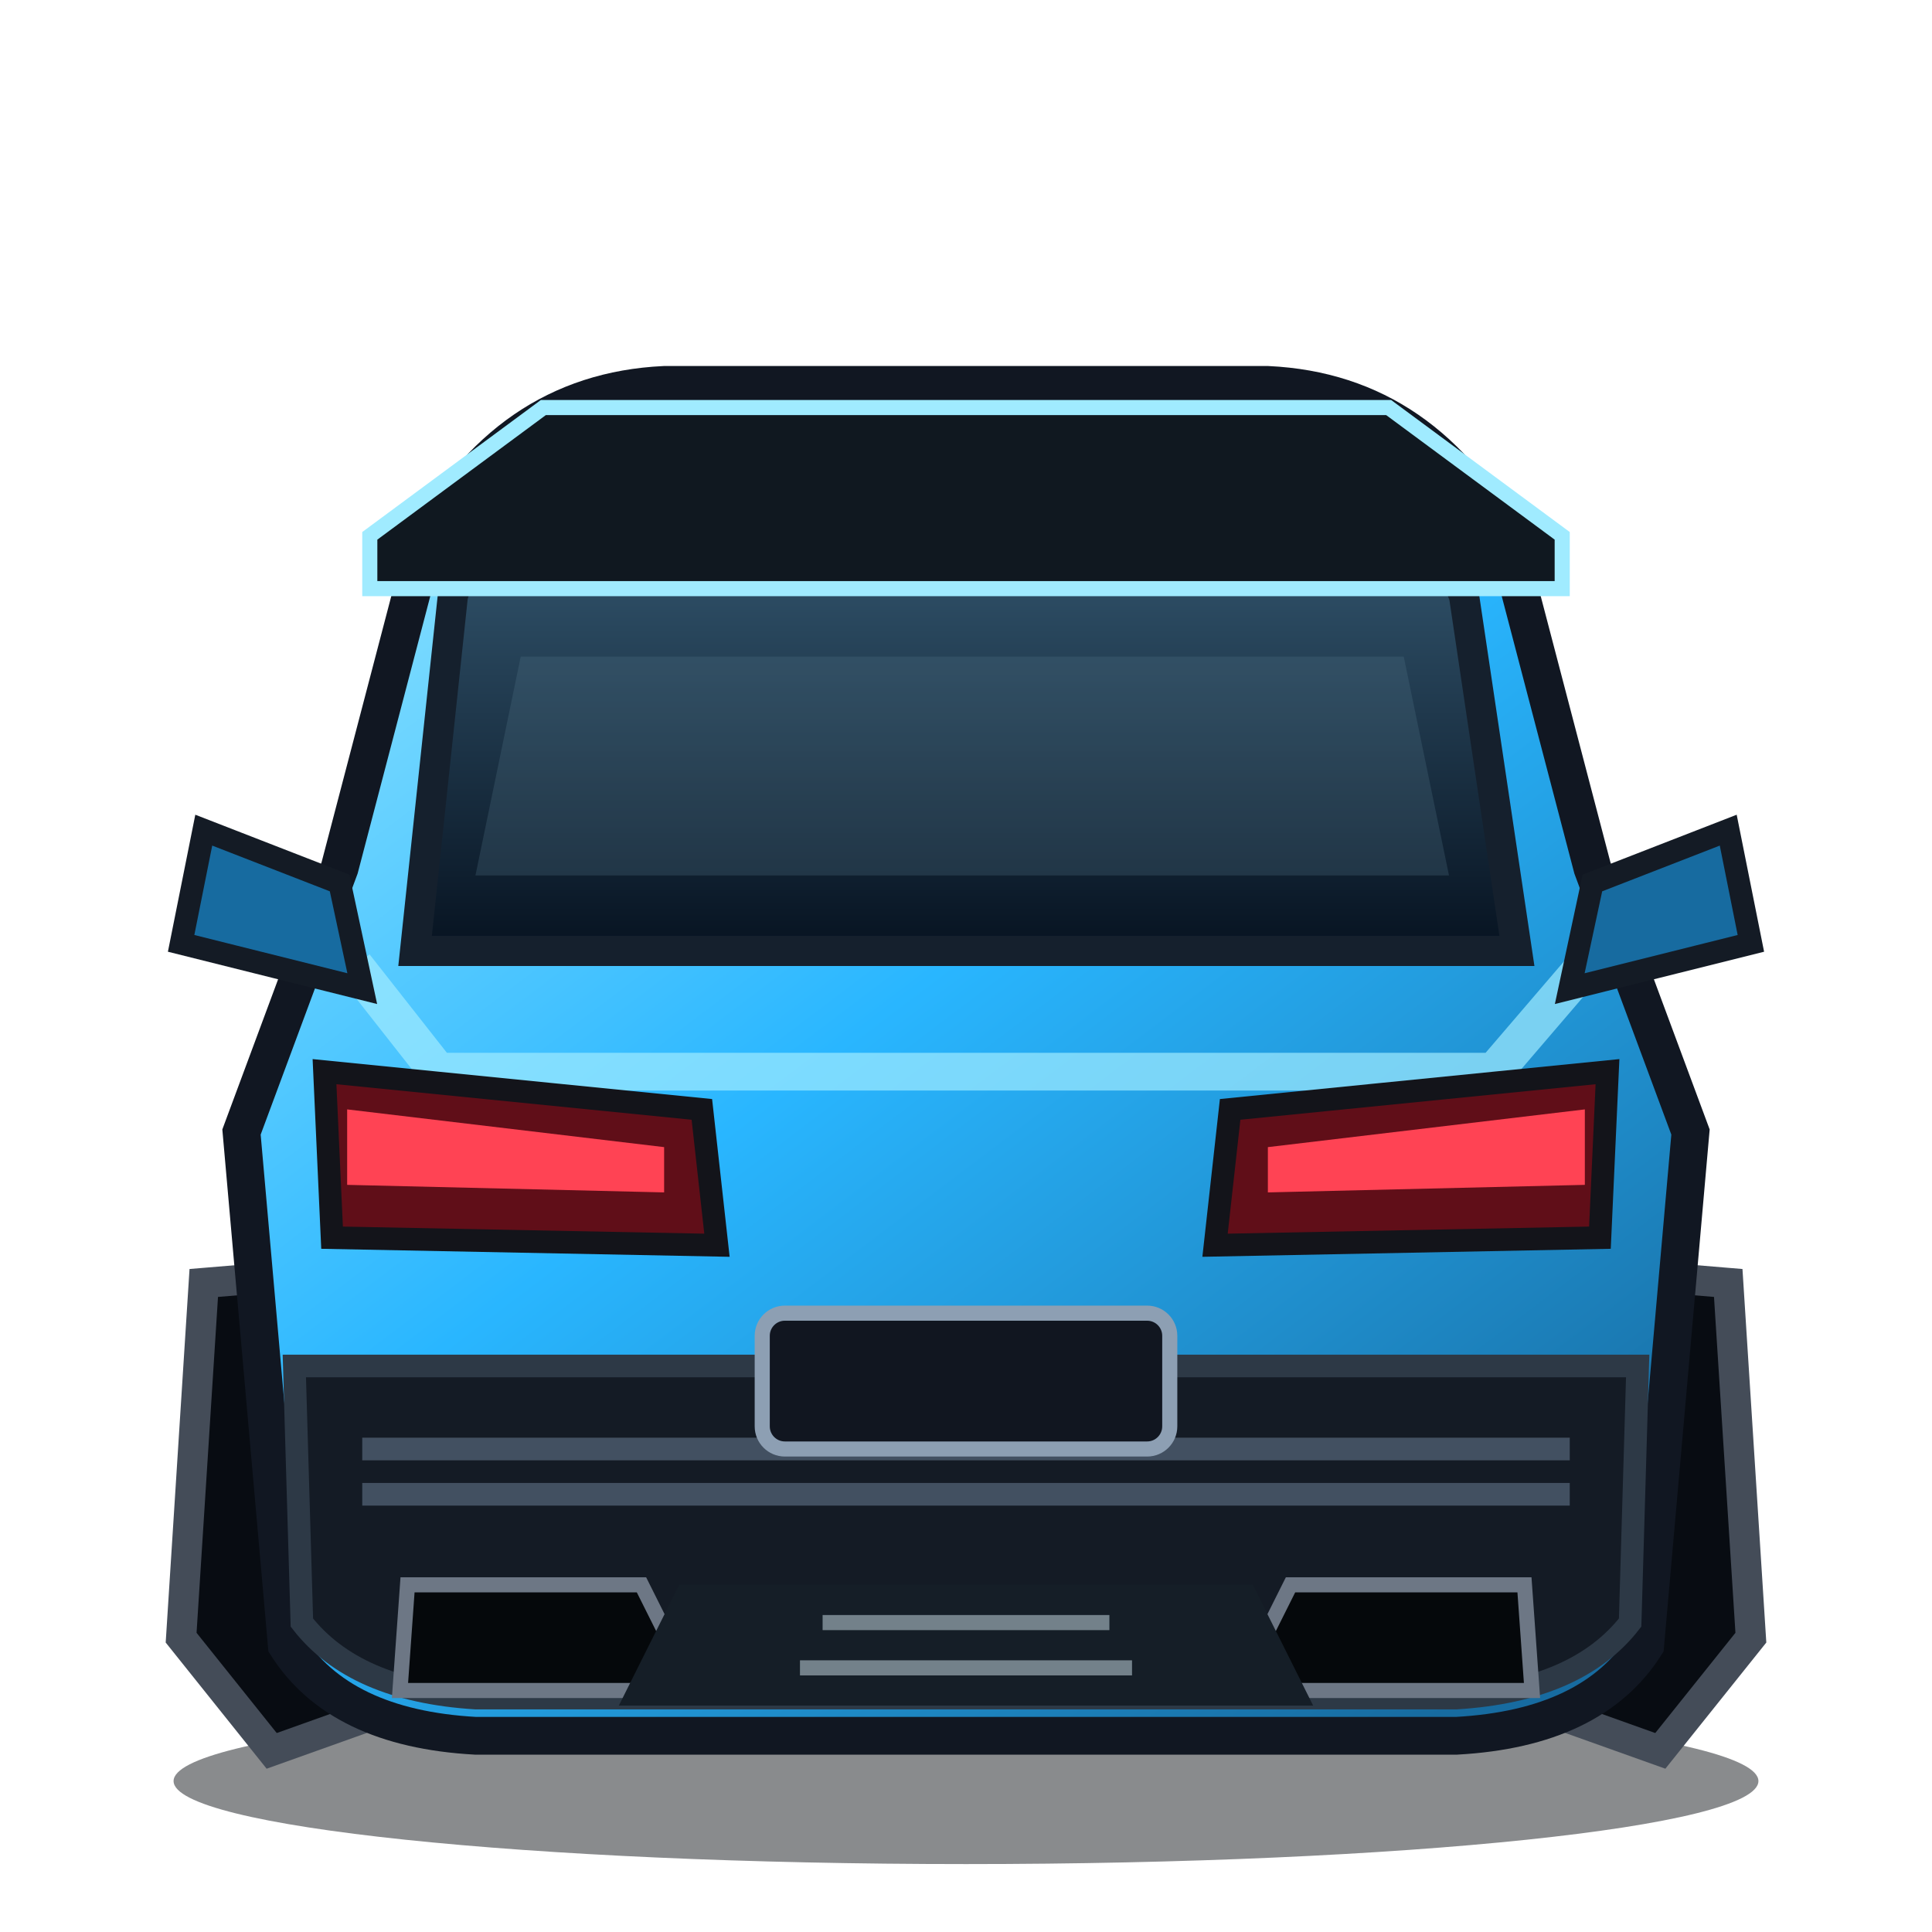
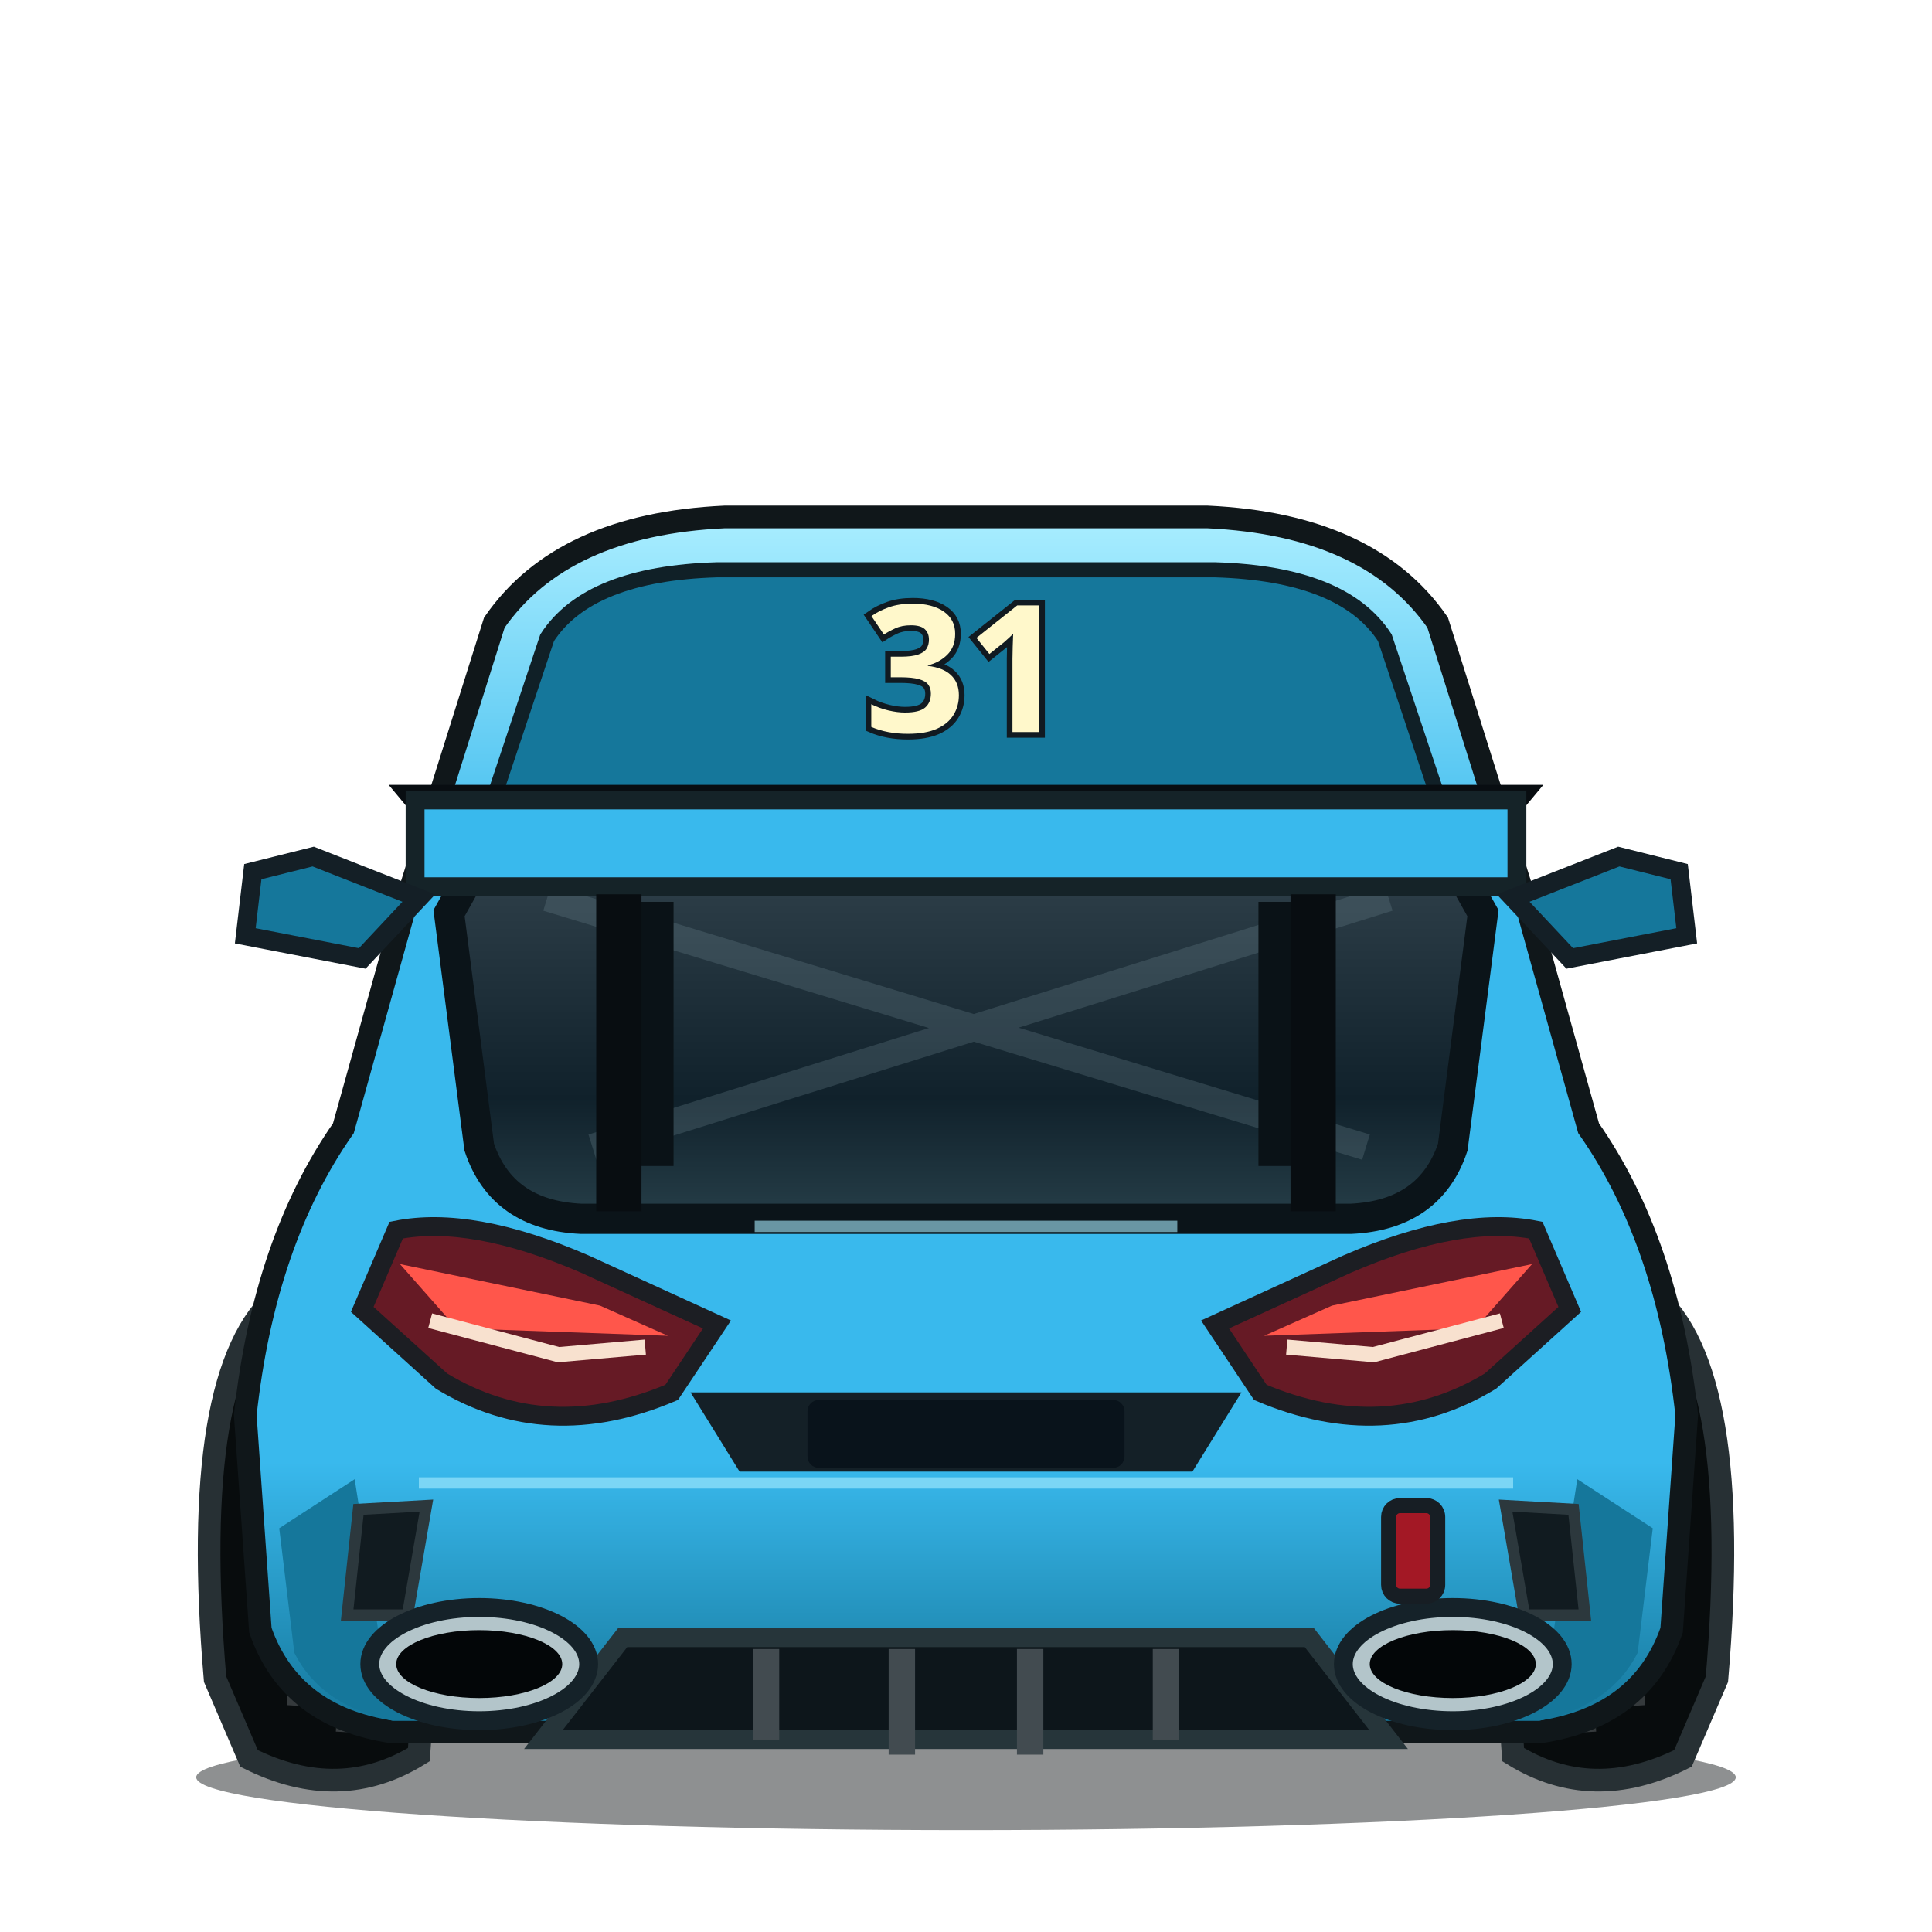
- <svg xmlns="http://www.w3.org/2000/svg" width="256" height="256" viewBox="0 0 256 256">
+ <svg xmlns="http://www.w3.org/2000/svg" width="512" height="512" viewBox="0 0 512 512">
  <defs>
-     <linearGradient id="paint" x2=".8" y2="1">
-       <stop stop-color="#a0ebff" />
-       <stop offset=".5" stop-color="#29b6ff" />
-       <stop offset="1" stop-color="#176ba0" />
+     <linearGradient id="paint" x2="0" y2="1">
+       <stop stop-color="#a8edff" />
+       <stop offset=".3" stop-color="#39b9ed" />
+       <stop offset=".78" stop-color="#39b9ed" />
+       <stop offset="1" stop-color="#15779b" />
    </linearGradient>
    <linearGradient id="glass" x2="0" y2="1">
-       <stop stop-color="#385e78" />
-       <stop offset="1" stop-color="#071321" />
+       <stop stop-color="#354650" />
+       <stop offset=".7" stop-color="#10212b" />
+       <stop offset="1" stop-color="#263e48" />
    </linearGradient>
  </defs>
-   <ellipse cx="128" cy="236" rx="105" ry="11" fill="#090c11" opacity=".48" />
-   <path d="M27 170 24 217 36 232 50 227 51 168 Z M229 170 232 217 220 232 206 227 205 168Z" fill="#080c12" stroke="#444c58" stroke-width="4" />
-   <path d="M45 115 56 73 Q67 52 88 51 H168 Q189 52 200 73 L211 115 224 150 218 218 Q211 229 193 230 H63 Q45 229 38 218 L32 150Z" fill="url(#paint)" stroke="#111722" stroke-width="5" />
-   <path d="M60 79 Q64 64 88 63 H168 Q189 65 194 79 L201 126 H55Z" fill="url(#glass)" stroke="#15202d" stroke-width="4" />
-   <path d="M69 87 H186 L192 116 H63Z" fill="#55788b" opacity=".26" />
-   <path d="M47 128 58 142 H198 L210 128" fill="none" stroke="#a0ebff" stroke-width="5" opacity=".7" />
-   <path d="M43 142 93 147 95 165 44 164Z M213 142 163 147 161 165 212 164Z" fill="#600e18" stroke="#13141a" stroke-width="3" />
-   <path d="M46 147 88 152 88 158 46 157Z M210 147 168 152 168 158 210 157Z" fill="#ff4354" />
-   <path d="M39 181 H217 L216 215 Q209 224 193 225 H63 Q47 224 40 215Z" fill="#141b25" stroke="#2d3946" stroke-width="3" />
-   <path d="M48 192 H208 M48 198 H208" stroke="#56677a" stroke-width="3" opacity=".7" />
-   <rect x="101" y="174" width="54" height="18" rx="3" fill="#111620" stroke="#8d9fb3" stroke-width="2" />
-   <path d="M54 210 H85 L92 224 H53Z M202 210 H171 L164 224 H203Z" fill="#05080b" stroke="#6d7785" stroke-width="2" />
-   <path d="M90 210 H166 L174 226 H82Z" fill="#151e27" />
-   <path d="M109 215 H147 M106 221 H150" stroke="#73818a" stroke-width="2" />
-   <path d="M49 71 72 54 H184 L207 71 V78 H49Z" fill="#101820" stroke="#a0ebff" stroke-width="2" />
-   <path d="M45 117 27 110 24 125 48 131Z M211 117 229 110 232 125 208 131Z" fill="#176ba0" stroke="#141b25" stroke-width="3" />
+   <ellipse cx="256" cy="471" rx="204" ry="14" fill="#05090a" opacity=".45" />
+   <path d="M74 343Q50 363 57 445L66 466Q90 478 111 465L119 352ZM438 343Q462 363 455 445L446 466Q422 478 401 465L393 352Z" fill="#080c0d" stroke="#273034" stroke-width="6" />
+   <path d="M84 358 78 452M96 360 91 459M428 358 434 452M416 360 421 459" stroke="#353a3c" stroke-width="4" />
+   <path d="M91 299 108 238 131 165Q149 139 192 137H320Q363 139 381 165L404 238 421 299Q442 329 447 375L443 432Q435 455 408 459H104Q77 455 69 432L65 375Q70 329 91 299Z" fill="url(#paint)" stroke="#10171a" stroke-width="6" />
+   <path d="M145 169Q156 152 190 151H322Q356 152 367 169L381 211H131Z" fill="#15779b" stroke="#102027" stroke-width="4" />
+   <text x="256" y="194" text-anchor="middle" font-family="sans-serif" font-size="47" font-weight="900" fill="#fff8cb" stroke="#111a21" stroke-width="3" paint-order="stroke">31</text>
+   <path d="M119 242 133 217H379L393 242 385 304Q379 322 358 323H154Q133 322 127 304Z" fill="url(#glass)" stroke="#0b1419" stroke-width="8" />
+   <path d="M145 238 362 304M368 238 157 304" stroke="#67818a" stroke-width="7" opacity=".3" />
+   <path d="M173 239V309M339 239V309" stroke="#0a1217" stroke-width="11" />
+   <path d="M113 220H399L409 208H103Z" fill="#080d11" />
+   <path d="M110 212H402V235H110Z" fill="#39b9ed" stroke="#152328" stroke-width="5" />
+   <path d="M164 237V321M348 237V321" stroke="#080d11" stroke-width="12" />
+   <path d="M111 238 83 227 67 231 65 248 96 254ZM401 238 429 227 445 231 447 248 416 254Z" fill="#15779b" stroke="#141f26" stroke-width="5" />
+   <path d="M105 326Q125 322 155 335L190 351 178 369Q145 383 117 366L96 347Z M407 326Q387 322 357 335L322 351 334 369Q367 383 395 366L416 347Z" fill="#661a25" stroke="#1c1e23" stroke-width="5" />
+   <path d="M106 335 159 346 177 354 121 352Z M406 335 353 346 335 354 391 352Z" fill="#ff564b" />
+   <path d="M114 350 148 359 171 357M398 350 364 359 341 357" fill="none" stroke="#f8e1cf" stroke-width="4" />
+   <path d="M183 369H329L316 390H196Z" fill="#142027" />
+   <rect x="214" y="371" width="84" height="18" rx="3" fill="#09131b" />
+   <path d="M94 392 101 437Q110 446 135 445H377Q402 446 411 437L418 392 438 405 434 438Q427 452 408 456H104Q85 452 78 438L74 405Z" fill="#15779b" />
+   <path d="M95 400 92 428 108 428 113 399Z M417 400 420 428 404 428 399 399Z" fill="#111b20" stroke="#2c383d" stroke-width="3" />
+   <path d="M165 434H347L368 461H144Z" fill="#0d161b" stroke="#26353a" stroke-width="5" />
+   <path d="M203 437V461M239 437V465M273 437V465M309 437V461" stroke="#424b50" stroke-width="7" />
+   <ellipse cx="127" cy="441" rx="29" ry="15" fill="#b3c5ca" stroke="#152229" stroke-width="5" />
+   <ellipse cx="127" cy="441" rx="22" ry="9" fill="#030608" />
+   <ellipse cx="385" cy="441" rx="29" ry="15" fill="#b3c5ca" stroke="#152229" stroke-width="5" />
+   <ellipse cx="385" cy="441" rx="22" ry="9" fill="#030608" />
+   <rect x="368" y="399" width="13" height="24" rx="3" fill="#a31825" stroke="#171e24" stroke-width="4" />
+   <path d="M200 325H312M111 393H401" stroke="#a8edff" stroke-width="3" opacity=".6" />
</svg>
